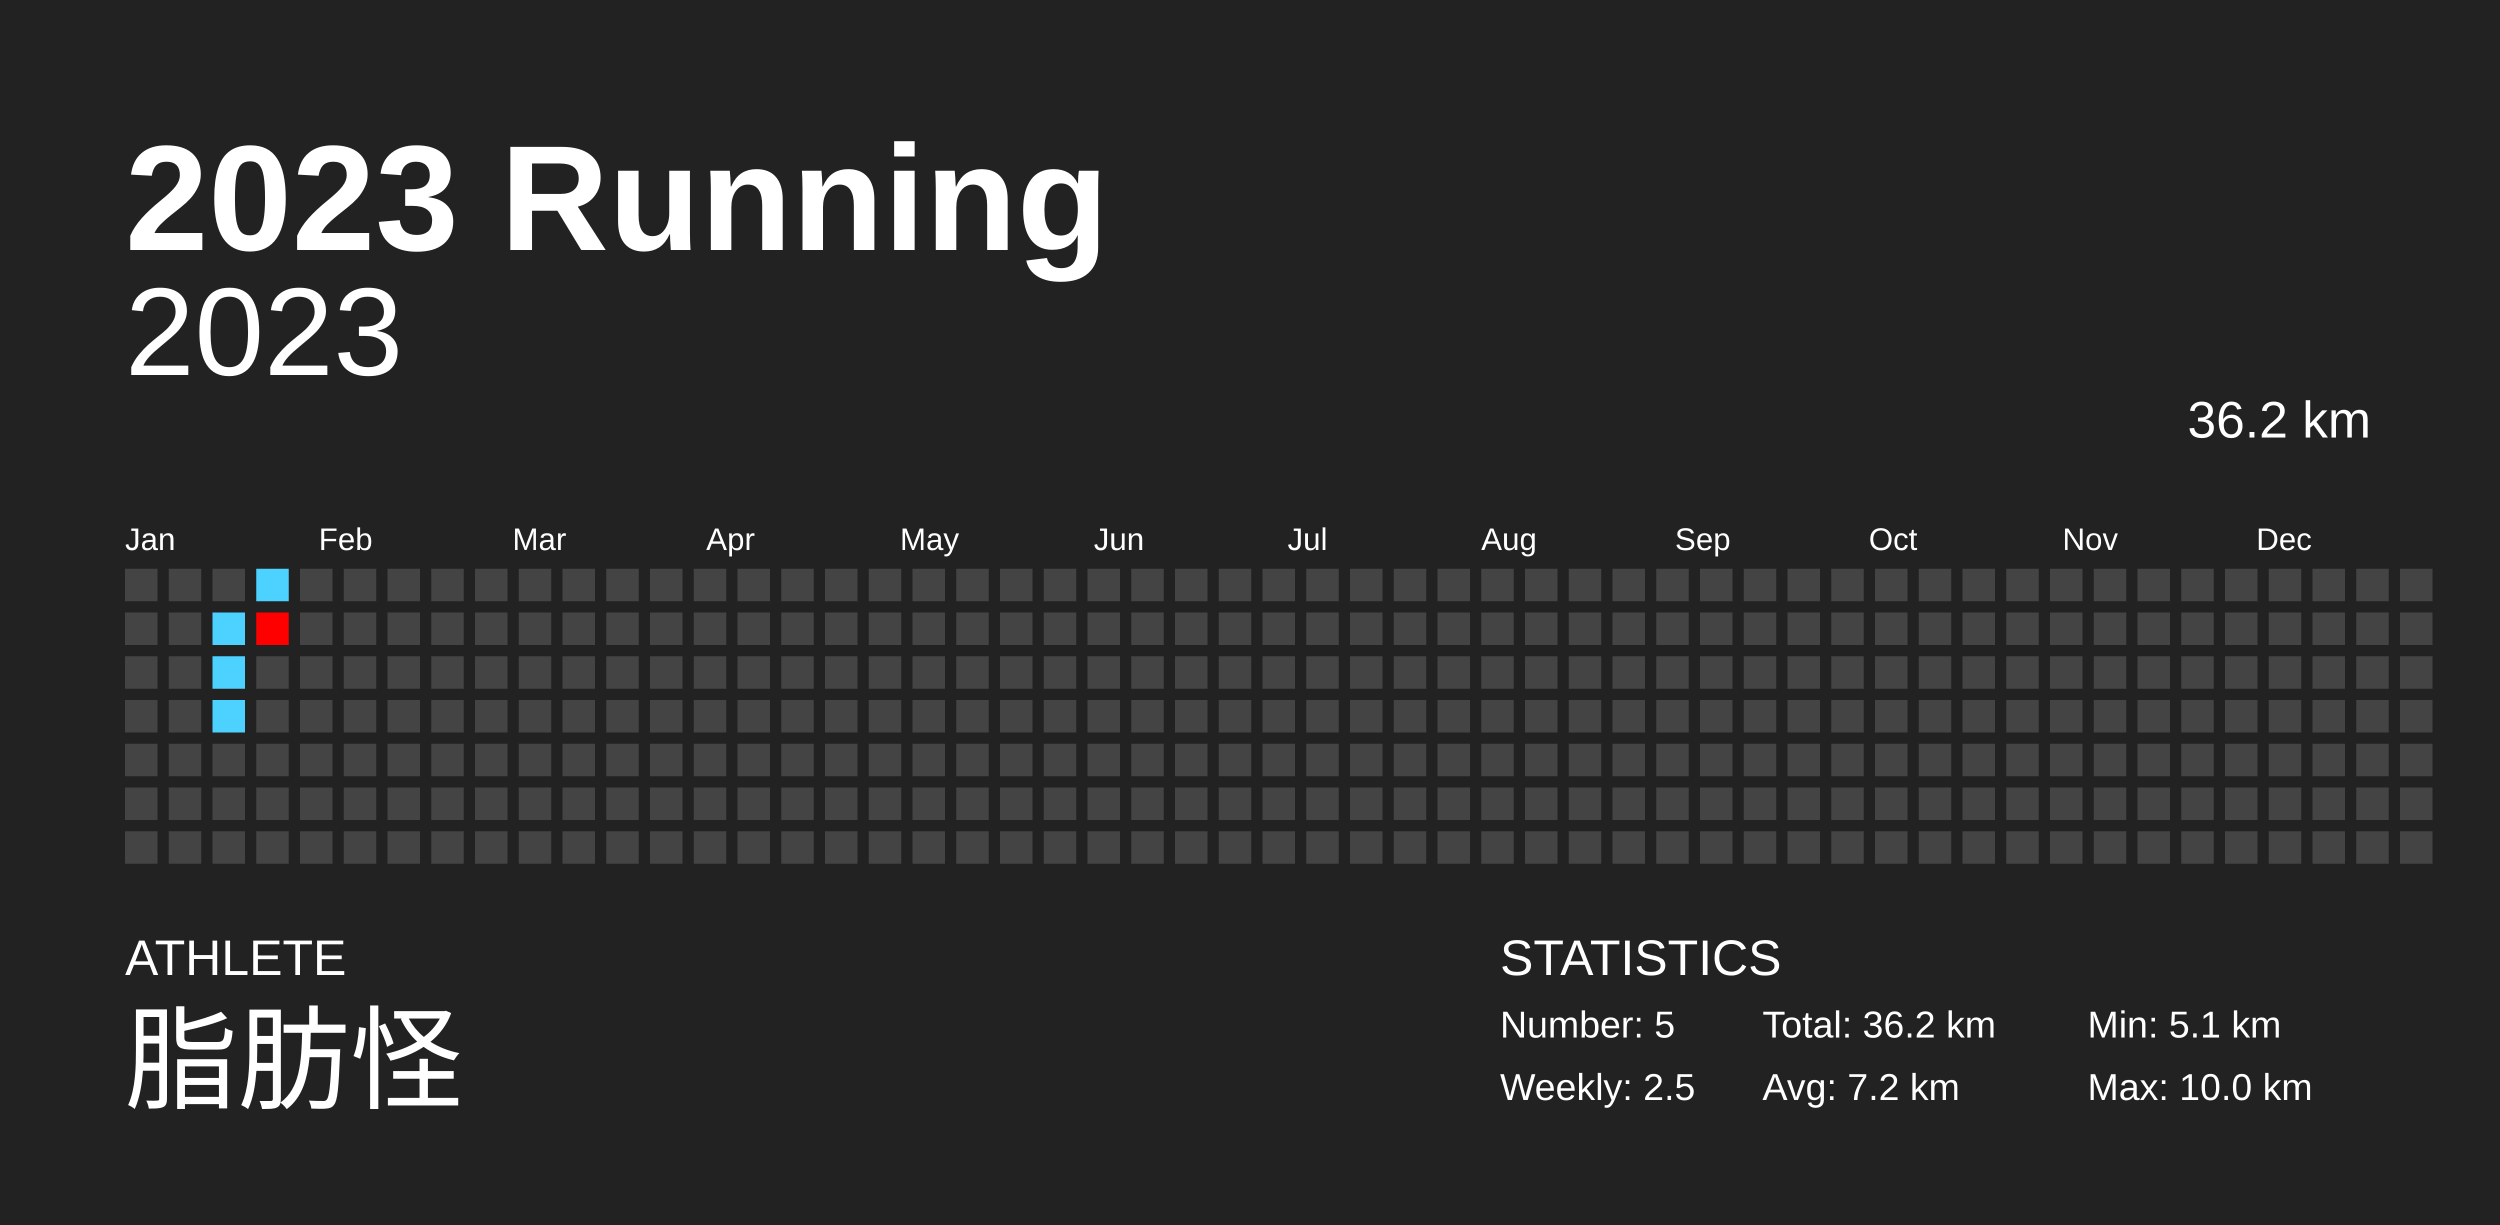
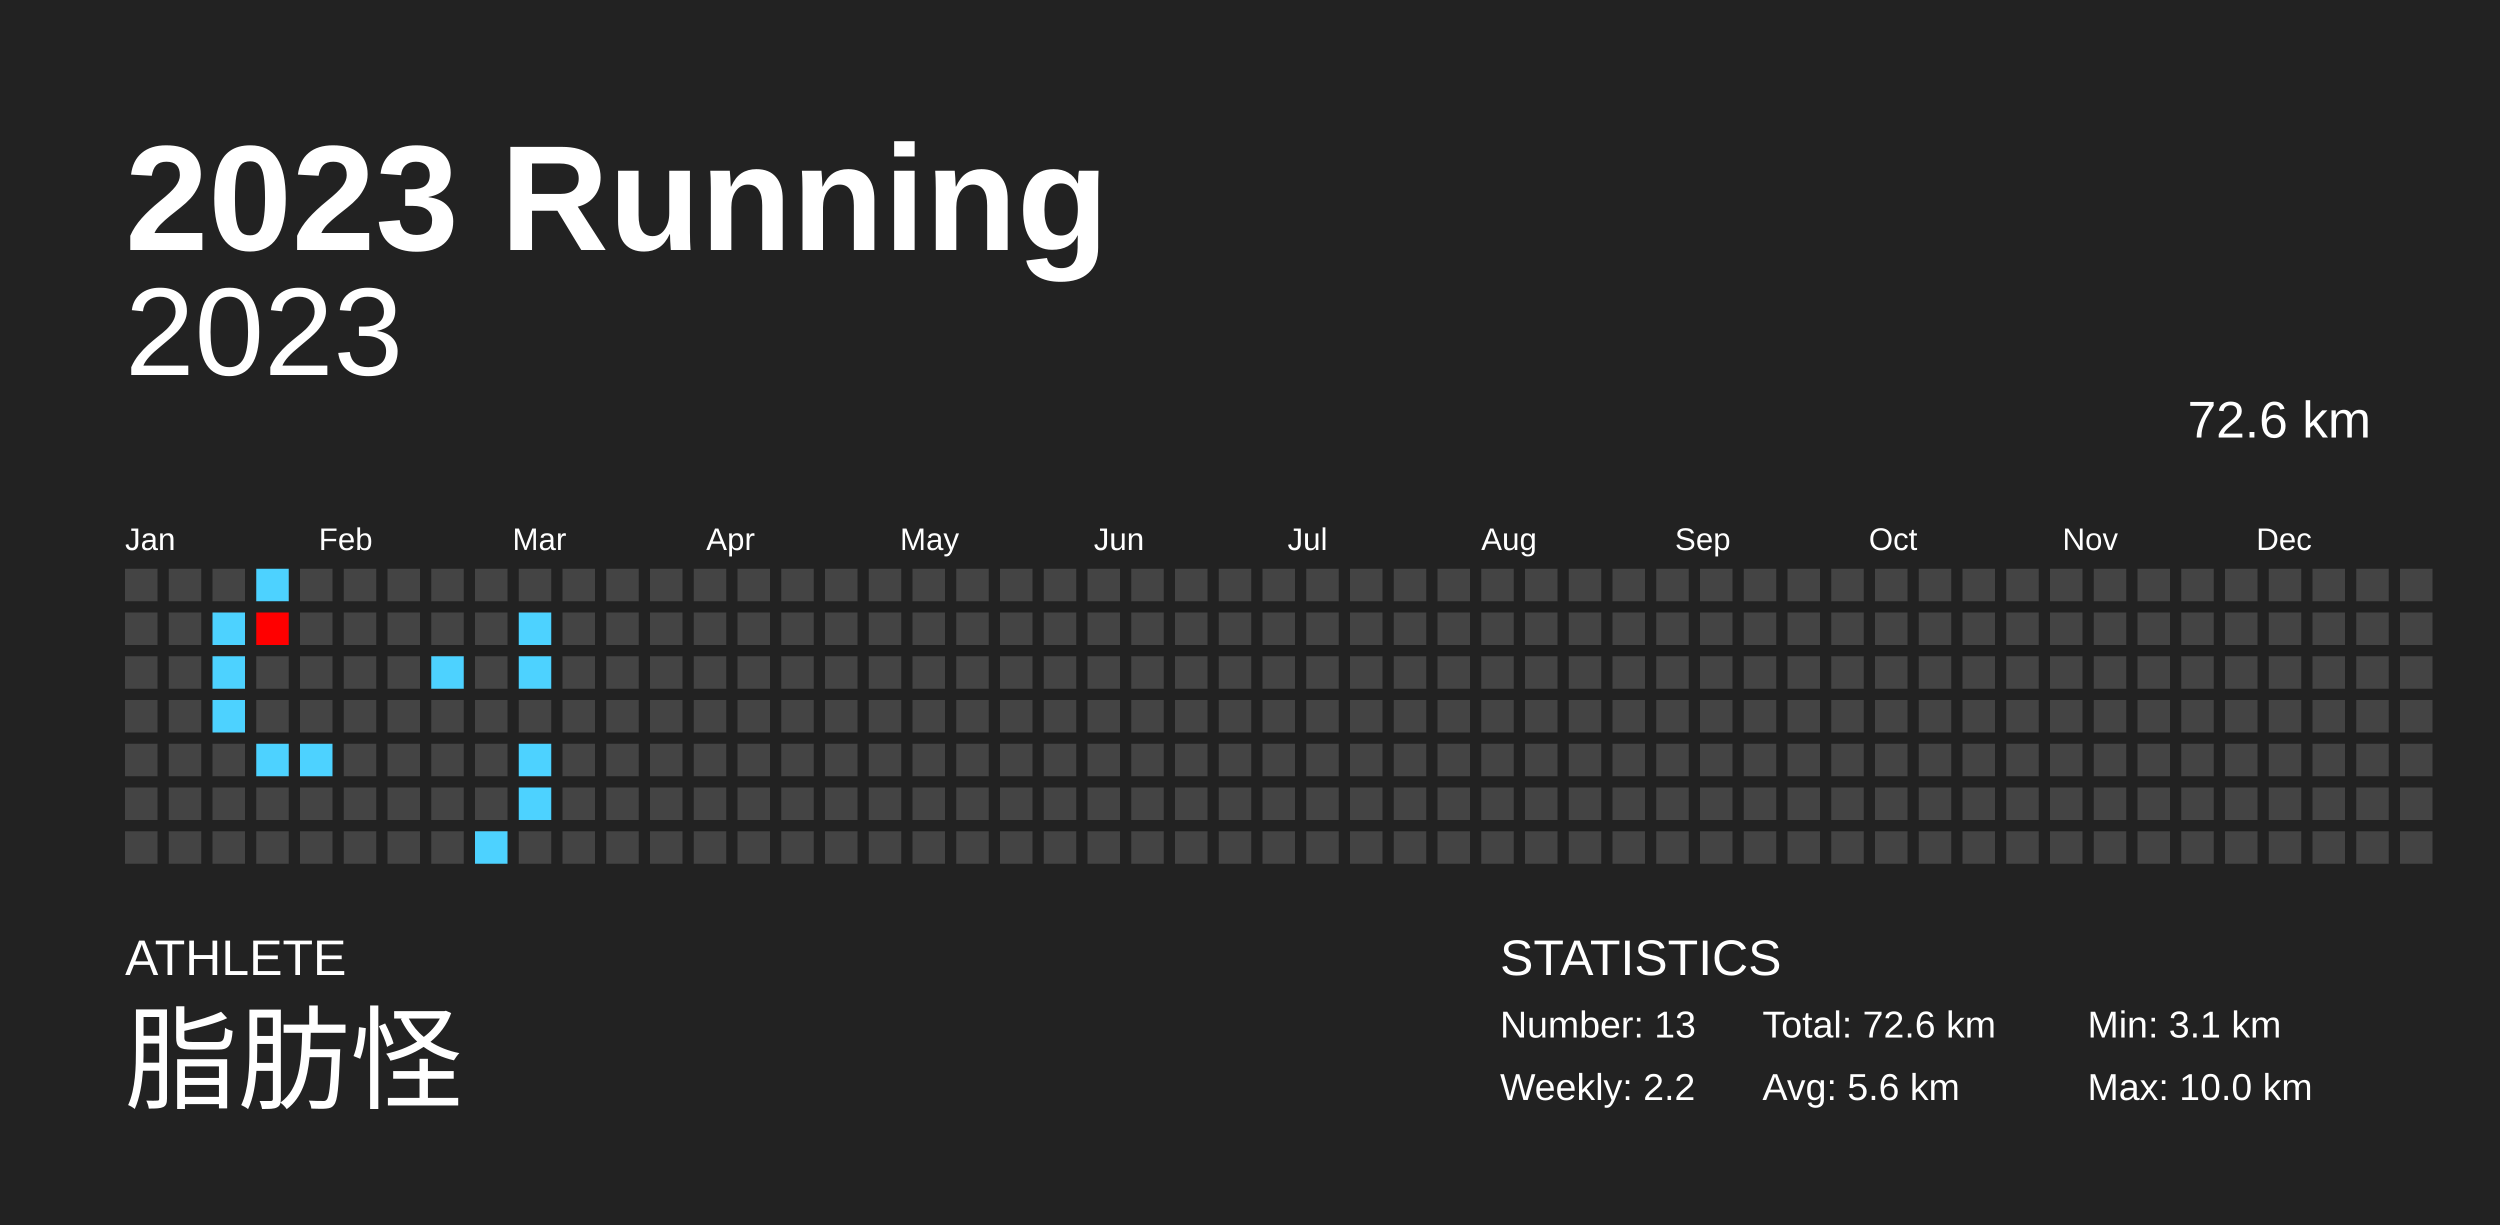
<svg xmlns="http://www.w3.org/2000/svg" baseProfile="full" height="98mm" version="1.1" viewBox="0,0,200,98" width="200mm">
  <defs />
  <rect fill="#222222" height="98" width="200" x="0" y="0" />
  <text fill="#FFFFFF" style="font-size:12px; font-family:Arial; font-weight:bold;" x="10" y="20">2023 Running</text>
  <text fill="#FFFFFF" style="font-size:4px; font-family:Arial" x="10" y="78">ATHLETE</text>
  <text fill="#FFFFFF" style="font-size:9px; font-family:Arial" x="10" y="88">脂肪怪</text>
  <text fill="#FFFFFF" style="font-size:4px; font-family:Arial" x="120" y="78">STATISTICS</text>
-   <text fill="#FFFFFF" style="font-size:3px; font-family:Arial" x="120" y="83">Number: 5</text>
-   <text fill="#FFFFFF" style="font-size:3px; font-family:Arial" x="120" y="88">Weekly: 2.5</text>
-   <text fill="#FFFFFF" style="font-size:3px; font-family:Arial" x="141" y="83">Total: 36.2 km</text>
-   <text fill="#FFFFFF" style="font-size:3px; font-family:Arial" x="141" y="88">Avg: 7.2 km</text>
-   <text fill="#FFFFFF" style="font-size:3px; font-family:Arial" x="167" y="83">Min: 5.1 km</text>
+   <text fill="#FFFFFF" style="font-size:3px; font-family:Arial" x="120" y="83">Number: 13</text>
+   <text fill="#FFFFFF" style="font-size:3px; font-family:Arial" x="120" y="88">Weekly: 2.2</text>
+   <text fill="#FFFFFF" style="font-size:3px; font-family:Arial" x="141" y="83">Total: 72.6 km</text>
+   <text fill="#FFFFFF" style="font-size:3px; font-family:Arial" x="141" y="88">Avg: 5.6 km</text>
+   <text fill="#FFFFFF" style="font-size:3px; font-family:Arial" x="167" y="83">Min: 3.1 km</text>
  <text fill="#FFFFFF" style="font-size:3px; font-family:Arial" x="167" y="88">Max: 10.0 km</text>
  <text alignment-baseline="hanging" fill="#FFFFFF" style="font-size:10.0px; font-family:Arial;" x="10" y="30">2023</text>
-   <text alignment-baseline="hanging" fill="#FFFFFF" style="font-size:4.125px; font-family:Arial;" x="175" y="35">36.2 km</text>
+   <text alignment-baseline="hanging" fill="#FFFFFF" style="font-size:4.125px; font-family:Arial;" x="175" y="35">72.6 km</text>
  <text fill="#FFFFFF" style="font-size:2.5px; font-family:Arial" x="10.0" y="44">Jan</text>
  <text fill="#FFFFFF" style="font-size:2.5px; font-family:Arial" x="25.5" y="44">Feb</text>
  <text fill="#FFFFFF" style="font-size:2.5px; font-family:Arial" x="41.0" y="44">Mar</text>
  <text fill="#FFFFFF" style="font-size:2.5px; font-family:Arial" x="56.5" y="44">Apr</text>
  <text fill="#FFFFFF" style="font-size:2.5px; font-family:Arial" x="72.0" y="44">May</text>
  <text fill="#FFFFFF" style="font-size:2.5px; font-family:Arial" x="87.5" y="44">Jun</text>
  <text fill="#FFFFFF" style="font-size:2.5px; font-family:Arial" x="103.0" y="44">Jul</text>
  <text fill="#FFFFFF" style="font-size:2.5px; font-family:Arial" x="118.5" y="44">Aug</text>
  <text fill="#FFFFFF" style="font-size:2.5px; font-family:Arial" x="134.0" y="44">Sep</text>
  <text fill="#FFFFFF" style="font-size:2.5px; font-family:Arial" x="149.5" y="44">Oct</text>
  <text fill="#FFFFFF" style="font-size:2.5px; font-family:Arial" x="165.0" y="44">Nov</text>
  <text fill="#FFFFFF" style="font-size:2.5px; font-family:Arial" x="180.5" y="44">Dec</text>
  <rect fill="#444444" height="2.6" width="2.6" x="10.0" y="45.5" />
  <rect fill="#444444" height="2.6" width="2.6" x="10.0" y="49.0" />
  <rect fill="#444444" height="2.6" width="2.6" x="10.0" y="52.5" />
  <rect fill="#444444" height="2.6" width="2.6" x="10.0" y="56.0" />
  <rect fill="#444444" height="2.6" width="2.6" x="10.0" y="59.5" />
  <rect fill="#444444" height="2.6" width="2.6" x="10.0" y="63.0" />
  <rect fill="#444444" height="2.6" width="2.6" x="10.0" y="66.5" />
  <rect fill="#444444" height="2.6" width="2.6" x="13.5" y="45.5" />
  <rect fill="#444444" height="2.6" width="2.6" x="13.5" y="49.0" />
  <rect fill="#444444" height="2.6" width="2.6" x="13.5" y="52.5" />
  <rect fill="#444444" height="2.6" width="2.6" x="13.5" y="56.0" />
  <rect fill="#444444" height="2.6" width="2.6" x="13.5" y="59.5" />
  <rect fill="#444444" height="2.6" width="2.6" x="13.5" y="63.0" />
  <rect fill="#444444" height="2.6" width="2.6" x="13.5" y="66.5" />
  <rect fill="#444444" height="2.6" width="2.6" x="17.0" y="45.5" />
  <rect fill="#4dd2ff" height="2.6" width="2.6" x="17.0" y="49.0" />
  <rect fill="#4dd2ff" height="2.6" width="2.6" x="17.0" y="52.5" />
  <rect fill="#4dd2ff" height="2.6" width="2.6" x="17.0" y="56.0" />
  <rect fill="#444444" height="2.6" width="2.6" x="17.0" y="59.5" />
  <rect fill="#444444" height="2.6" width="2.6" x="17.0" y="63.0" />
  <rect fill="#444444" height="2.6" width="2.6" x="17.0" y="66.5" />
  <rect fill="#4dd2ff" height="2.6" width="2.6" x="20.5" y="45.5" />
  <rect fill="#ff0000" height="2.6" width="2.6" x="20.5" y="49.0" />
  <rect fill="#444444" height="2.6" width="2.6" x="20.5" y="52.5" />
  <rect fill="#444444" height="2.6" width="2.6" x="20.5" y="56.0" />
-   <rect fill="#444444" height="2.6" width="2.6" x="20.5" y="59.5" />
+   <rect fill="#4dd2ff" height="2.6" width="2.6" x="20.5" y="59.5" />
  <rect fill="#444444" height="2.6" width="2.6" x="20.5" y="63.0" />
  <rect fill="#444444" height="2.6" width="2.6" x="20.5" y="66.5" />
  <rect fill="#444444" height="2.6" width="2.6" x="24.0" y="45.5" />
  <rect fill="#444444" height="2.6" width="2.6" x="24.0" y="49.0" />
  <rect fill="#444444" height="2.6" width="2.6" x="24.0" y="52.5" />
  <rect fill="#444444" height="2.6" width="2.6" x="24.0" y="56.0" />
-   <rect fill="#444444" height="2.6" width="2.6" x="24.0" y="59.5" />
+   <rect fill="#4dd2ff" height="2.6" width="2.6" x="24.0" y="59.5" />
  <rect fill="#444444" height="2.6" width="2.6" x="24.0" y="63.0" />
  <rect fill="#444444" height="2.6" width="2.6" x="24.0" y="66.5" />
  <rect fill="#444444" height="2.6" width="2.6" x="27.5" y="45.5" />
  <rect fill="#444444" height="2.6" width="2.6" x="27.5" y="49.0" />
  <rect fill="#444444" height="2.6" width="2.6" x="27.5" y="52.5" />
  <rect fill="#444444" height="2.6" width="2.6" x="27.5" y="56.0" />
  <rect fill="#444444" height="2.6" width="2.6" x="27.5" y="59.5" />
  <rect fill="#444444" height="2.6" width="2.6" x="27.5" y="63.0" />
  <rect fill="#444444" height="2.6" width="2.6" x="27.5" y="66.5" />
  <rect fill="#444444" height="2.6" width="2.6" x="31.0" y="45.5" />
  <rect fill="#444444" height="2.6" width="2.6" x="31.0" y="49.0" />
  <rect fill="#444444" height="2.6" width="2.6" x="31.0" y="52.5" />
  <rect fill="#444444" height="2.6" width="2.6" x="31.0" y="56.0" />
  <rect fill="#444444" height="2.6" width="2.6" x="31.0" y="59.5" />
  <rect fill="#444444" height="2.6" width="2.6" x="31.0" y="63.0" />
  <rect fill="#444444" height="2.6" width="2.6" x="31.0" y="66.5" />
  <rect fill="#444444" height="2.6" width="2.6" x="34.5" y="45.5" />
  <rect fill="#444444" height="2.6" width="2.6" x="34.5" y="49.0" />
-   <rect fill="#444444" height="2.6" width="2.6" x="34.5" y="52.5" />
+   <rect fill="#4dd2ff" height="2.6" width="2.6" x="34.5" y="52.5" />
  <rect fill="#444444" height="2.6" width="2.6" x="34.5" y="56.0" />
  <rect fill="#444444" height="2.6" width="2.6" x="34.5" y="59.5" />
  <rect fill="#444444" height="2.6" width="2.6" x="34.5" y="63.0" />
  <rect fill="#444444" height="2.6" width="2.6" x="34.5" y="66.5" />
  <rect fill="#444444" height="2.6" width="2.6" x="38.0" y="45.5" />
  <rect fill="#444444" height="2.6" width="2.6" x="38.0" y="49.0" />
  <rect fill="#444444" height="2.6" width="2.6" x="38.0" y="52.5" />
  <rect fill="#444444" height="2.6" width="2.6" x="38.0" y="56.0" />
  <rect fill="#444444" height="2.6" width="2.6" x="38.0" y="59.5" />
  <rect fill="#444444" height="2.6" width="2.6" x="38.0" y="63.0" />
-   <rect fill="#444444" height="2.6" width="2.6" x="38.0" y="66.5" />
+   <rect fill="#4dd2ff" height="2.6" width="2.6" x="38.0" y="66.5" />
  <rect fill="#444444" height="2.6" width="2.6" x="41.5" y="45.5" />
-   <rect fill="#444444" height="2.6" width="2.6" x="41.5" y="49.0" />
-   <rect fill="#444444" height="2.6" width="2.6" x="41.5" y="52.5" />
+   <rect fill="#4dd2ff" height="2.6" width="2.6" x="41.5" y="49.0" />
+   <rect fill="#4dd2ff" height="2.6" width="2.6" x="41.5" y="52.5" />
  <rect fill="#444444" height="2.6" width="2.6" x="41.5" y="56.0" />
-   <rect fill="#444444" height="2.6" width="2.6" x="41.5" y="59.5" />
-   <rect fill="#444444" height="2.6" width="2.6" x="41.5" y="63.0" />
+   <rect fill="#4dd2ff" height="2.6" width="2.6" x="41.5" y="59.5" />
+   <rect fill="#4dd2ff" height="2.6" width="2.6" x="41.5" y="63.0" />
  <rect fill="#444444" height="2.6" width="2.6" x="41.5" y="66.5" />
  <rect fill="#444444" height="2.6" width="2.6" x="45.0" y="45.5" />
  <rect fill="#444444" height="2.6" width="2.6" x="45.0" y="49.0" />
  <rect fill="#444444" height="2.6" width="2.6" x="45.0" y="52.5" />
  <rect fill="#444444" height="2.6" width="2.6" x="45.0" y="56.0" />
  <rect fill="#444444" height="2.6" width="2.6" x="45.0" y="59.5" />
  <rect fill="#444444" height="2.6" width="2.6" x="45.0" y="63.0" />
  <rect fill="#444444" height="2.6" width="2.6" x="45.0" y="66.5" />
  <rect fill="#444444" height="2.6" width="2.6" x="48.5" y="45.5" />
  <rect fill="#444444" height="2.6" width="2.6" x="48.5" y="49.0" />
  <rect fill="#444444" height="2.6" width="2.6" x="48.5" y="52.5" />
  <rect fill="#444444" height="2.6" width="2.6" x="48.5" y="56.0" />
  <rect fill="#444444" height="2.6" width="2.6" x="48.5" y="59.5" />
  <rect fill="#444444" height="2.6" width="2.6" x="48.5" y="63.0" />
  <rect fill="#444444" height="2.6" width="2.6" x="48.5" y="66.5" />
  <rect fill="#444444" height="2.6" width="2.6" x="52.0" y="45.5" />
  <rect fill="#444444" height="2.6" width="2.6" x="52.0" y="49.0" />
  <rect fill="#444444" height="2.6" width="2.6" x="52.0" y="52.5" />
  <rect fill="#444444" height="2.6" width="2.6" x="52.0" y="56.0" />
  <rect fill="#444444" height="2.6" width="2.6" x="52.0" y="59.5" />
  <rect fill="#444444" height="2.6" width="2.6" x="52.0" y="63.0" />
  <rect fill="#444444" height="2.6" width="2.6" x="52.0" y="66.5" />
  <rect fill="#444444" height="2.6" width="2.6" x="55.5" y="45.5" />
  <rect fill="#444444" height="2.6" width="2.6" x="55.5" y="49.0" />
  <rect fill="#444444" height="2.6" width="2.6" x="55.5" y="52.5" />
  <rect fill="#444444" height="2.6" width="2.6" x="55.5" y="56.0" />
  <rect fill="#444444" height="2.6" width="2.6" x="55.5" y="59.5" />
  <rect fill="#444444" height="2.6" width="2.6" x="55.5" y="63.0" />
  <rect fill="#444444" height="2.6" width="2.6" x="55.5" y="66.5" />
  <rect fill="#444444" height="2.6" width="2.6" x="59.0" y="45.5" />
  <rect fill="#444444" height="2.6" width="2.6" x="59.0" y="49.0" />
  <rect fill="#444444" height="2.6" width="2.6" x="59.0" y="52.5" />
  <rect fill="#444444" height="2.6" width="2.6" x="59.0" y="56.0" />
  <rect fill="#444444" height="2.6" width="2.6" x="59.0" y="59.5" />
  <rect fill="#444444" height="2.6" width="2.6" x="59.0" y="63.0" />
  <rect fill="#444444" height="2.6" width="2.6" x="59.0" y="66.5" />
  <rect fill="#444444" height="2.6" width="2.6" x="62.5" y="45.5" />
  <rect fill="#444444" height="2.6" width="2.6" x="62.5" y="49.0" />
  <rect fill="#444444" height="2.6" width="2.6" x="62.5" y="52.5" />
  <rect fill="#444444" height="2.6" width="2.6" x="62.5" y="56.0" />
  <rect fill="#444444" height="2.6" width="2.6" x="62.5" y="59.5" />
  <rect fill="#444444" height="2.6" width="2.6" x="62.5" y="63.0" />
  <rect fill="#444444" height="2.6" width="2.6" x="62.5" y="66.5" />
  <rect fill="#444444" height="2.6" width="2.6" x="66.0" y="45.5" />
  <rect fill="#444444" height="2.6" width="2.6" x="66.0" y="49.0" />
  <rect fill="#444444" height="2.6" width="2.6" x="66.0" y="52.5" />
  <rect fill="#444444" height="2.6" width="2.6" x="66.0" y="56.0" />
  <rect fill="#444444" height="2.6" width="2.6" x="66.0" y="59.5" />
  <rect fill="#444444" height="2.6" width="2.6" x="66.0" y="63.0" />
  <rect fill="#444444" height="2.6" width="2.6" x="66.0" y="66.5" />
  <rect fill="#444444" height="2.6" width="2.6" x="69.5" y="45.5" />
  <rect fill="#444444" height="2.6" width="2.6" x="69.5" y="49.0" />
  <rect fill="#444444" height="2.6" width="2.6" x="69.5" y="52.5" />
  <rect fill="#444444" height="2.6" width="2.6" x="69.5" y="56.0" />
  <rect fill="#444444" height="2.6" width="2.6" x="69.5" y="59.5" />
  <rect fill="#444444" height="2.6" width="2.6" x="69.5" y="63.0" />
  <rect fill="#444444" height="2.6" width="2.6" x="69.5" y="66.5" />
  <rect fill="#444444" height="2.6" width="2.6" x="73.0" y="45.5" />
  <rect fill="#444444" height="2.6" width="2.6" x="73.0" y="49.0" />
  <rect fill="#444444" height="2.6" width="2.6" x="73.0" y="52.5" />
  <rect fill="#444444" height="2.6" width="2.6" x="73.0" y="56.0" />
  <rect fill="#444444" height="2.6" width="2.6" x="73.0" y="59.5" />
  <rect fill="#444444" height="2.6" width="2.6" x="73.0" y="63.0" />
  <rect fill="#444444" height="2.6" width="2.6" x="73.0" y="66.5" />
  <rect fill="#444444" height="2.6" width="2.6" x="76.5" y="45.5" />
  <rect fill="#444444" height="2.6" width="2.6" x="76.5" y="49.0" />
  <rect fill="#444444" height="2.6" width="2.6" x="76.5" y="52.5" />
  <rect fill="#444444" height="2.6" width="2.6" x="76.5" y="56.0" />
  <rect fill="#444444" height="2.6" width="2.6" x="76.5" y="59.5" />
  <rect fill="#444444" height="2.6" width="2.6" x="76.5" y="63.0" />
  <rect fill="#444444" height="2.6" width="2.6" x="76.5" y="66.5" />
  <rect fill="#444444" height="2.6" width="2.6" x="80.0" y="45.5" />
  <rect fill="#444444" height="2.6" width="2.6" x="80.0" y="49.0" />
  <rect fill="#444444" height="2.6" width="2.6" x="80.0" y="52.5" />
  <rect fill="#444444" height="2.6" width="2.6" x="80.0" y="56.0" />
  <rect fill="#444444" height="2.6" width="2.6" x="80.0" y="59.5" />
  <rect fill="#444444" height="2.6" width="2.6" x="80.0" y="63.0" />
  <rect fill="#444444" height="2.6" width="2.6" x="80.0" y="66.5" />
  <rect fill="#444444" height="2.6" width="2.6" x="83.5" y="45.5" />
  <rect fill="#444444" height="2.6" width="2.6" x="83.5" y="49.0" />
  <rect fill="#444444" height="2.6" width="2.6" x="83.5" y="52.5" />
  <rect fill="#444444" height="2.6" width="2.6" x="83.5" y="56.0" />
  <rect fill="#444444" height="2.6" width="2.6" x="83.5" y="59.5" />
  <rect fill="#444444" height="2.6" width="2.6" x="83.5" y="63.0" />
  <rect fill="#444444" height="2.6" width="2.6" x="83.5" y="66.5" />
  <rect fill="#444444" height="2.6" width="2.6" x="87.0" y="45.5" />
  <rect fill="#444444" height="2.6" width="2.6" x="87.0" y="49.0" />
  <rect fill="#444444" height="2.6" width="2.6" x="87.0" y="52.5" />
  <rect fill="#444444" height="2.6" width="2.6" x="87.0" y="56.0" />
  <rect fill="#444444" height="2.6" width="2.6" x="87.0" y="59.5" />
  <rect fill="#444444" height="2.6" width="2.6" x="87.0" y="63.0" />
  <rect fill="#444444" height="2.6" width="2.6" x="87.0" y="66.5" />
  <rect fill="#444444" height="2.6" width="2.6" x="90.5" y="45.5" />
  <rect fill="#444444" height="2.6" width="2.6" x="90.5" y="49.0" />
  <rect fill="#444444" height="2.6" width="2.6" x="90.5" y="52.5" />
  <rect fill="#444444" height="2.6" width="2.6" x="90.5" y="56.0" />
  <rect fill="#444444" height="2.6" width="2.6" x="90.5" y="59.5" />
  <rect fill="#444444" height="2.6" width="2.6" x="90.5" y="63.0" />
  <rect fill="#444444" height="2.6" width="2.6" x="90.5" y="66.5" />
  <rect fill="#444444" height="2.6" width="2.6" x="94.0" y="45.5" />
  <rect fill="#444444" height="2.6" width="2.6" x="94.0" y="49.0" />
  <rect fill="#444444" height="2.6" width="2.6" x="94.0" y="52.5" />
  <rect fill="#444444" height="2.6" width="2.6" x="94.0" y="56.0" />
  <rect fill="#444444" height="2.6" width="2.6" x="94.0" y="59.5" />
  <rect fill="#444444" height="2.6" width="2.6" x="94.0" y="63.0" />
  <rect fill="#444444" height="2.6" width="2.6" x="94.0" y="66.5" />
  <rect fill="#444444" height="2.6" width="2.6" x="97.5" y="45.5" />
  <rect fill="#444444" height="2.6" width="2.6" x="97.5" y="49.0" />
  <rect fill="#444444" height="2.6" width="2.6" x="97.5" y="52.5" />
  <rect fill="#444444" height="2.6" width="2.6" x="97.5" y="56.0" />
  <rect fill="#444444" height="2.6" width="2.6" x="97.5" y="59.5" />
  <rect fill="#444444" height="2.6" width="2.6" x="97.5" y="63.0" />
  <rect fill="#444444" height="2.6" width="2.6" x="97.5" y="66.5" />
  <rect fill="#444444" height="2.6" width="2.6" x="101.0" y="45.5" />
  <rect fill="#444444" height="2.6" width="2.6" x="101.0" y="49.0" />
  <rect fill="#444444" height="2.6" width="2.6" x="101.0" y="52.5" />
  <rect fill="#444444" height="2.6" width="2.6" x="101.0" y="56.0" />
  <rect fill="#444444" height="2.6" width="2.6" x="101.0" y="59.5" />
  <rect fill="#444444" height="2.6" width="2.6" x="101.0" y="63.0" />
  <rect fill="#444444" height="2.6" width="2.6" x="101.0" y="66.5" />
  <rect fill="#444444" height="2.6" width="2.6" x="104.5" y="45.5" />
  <rect fill="#444444" height="2.6" width="2.6" x="104.5" y="49.0" />
  <rect fill="#444444" height="2.6" width="2.6" x="104.5" y="52.5" />
  <rect fill="#444444" height="2.6" width="2.6" x="104.5" y="56.0" />
  <rect fill="#444444" height="2.6" width="2.6" x="104.5" y="59.5" />
  <rect fill="#444444" height="2.6" width="2.6" x="104.5" y="63.0" />
  <rect fill="#444444" height="2.6" width="2.6" x="104.5" y="66.5" />
  <rect fill="#444444" height="2.6" width="2.6" x="108.0" y="45.5" />
  <rect fill="#444444" height="2.6" width="2.6" x="108.0" y="49.0" />
  <rect fill="#444444" height="2.6" width="2.6" x="108.0" y="52.5" />
  <rect fill="#444444" height="2.6" width="2.6" x="108.0" y="56.0" />
  <rect fill="#444444" height="2.6" width="2.6" x="108.0" y="59.5" />
  <rect fill="#444444" height="2.6" width="2.6" x="108.0" y="63.0" />
  <rect fill="#444444" height="2.6" width="2.6" x="108.0" y="66.5" />
  <rect fill="#444444" height="2.6" width="2.6" x="111.5" y="45.5" />
  <rect fill="#444444" height="2.6" width="2.6" x="111.5" y="49.0" />
  <rect fill="#444444" height="2.6" width="2.6" x="111.5" y="52.5" />
  <rect fill="#444444" height="2.6" width="2.6" x="111.5" y="56.0" />
  <rect fill="#444444" height="2.6" width="2.6" x="111.5" y="59.5" />
  <rect fill="#444444" height="2.6" width="2.6" x="111.5" y="63.0" />
  <rect fill="#444444" height="2.6" width="2.6" x="111.5" y="66.5" />
  <rect fill="#444444" height="2.6" width="2.6" x="115.0" y="45.5" />
  <rect fill="#444444" height="2.6" width="2.6" x="115.0" y="49.0" />
  <rect fill="#444444" height="2.6" width="2.6" x="115.0" y="52.5" />
  <rect fill="#444444" height="2.6" width="2.6" x="115.0" y="56.0" />
  <rect fill="#444444" height="2.6" width="2.6" x="115.0" y="59.5" />
  <rect fill="#444444" height="2.6" width="2.6" x="115.0" y="63.0" />
  <rect fill="#444444" height="2.6" width="2.6" x="115.0" y="66.5" />
  <rect fill="#444444" height="2.6" width="2.6" x="118.5" y="45.5" />
  <rect fill="#444444" height="2.6" width="2.6" x="118.5" y="49.0" />
  <rect fill="#444444" height="2.6" width="2.6" x="118.5" y="52.5" />
  <rect fill="#444444" height="2.6" width="2.6" x="118.5" y="56.0" />
  <rect fill="#444444" height="2.6" width="2.6" x="118.5" y="59.5" />
  <rect fill="#444444" height="2.6" width="2.6" x="118.5" y="63.0" />
  <rect fill="#444444" height="2.6" width="2.6" x="118.5" y="66.5" />
  <rect fill="#444444" height="2.6" width="2.6" x="122.0" y="45.5" />
  <rect fill="#444444" height="2.6" width="2.6" x="122.0" y="49.0" />
  <rect fill="#444444" height="2.6" width="2.6" x="122.0" y="52.5" />
  <rect fill="#444444" height="2.6" width="2.6" x="122.0" y="56.0" />
  <rect fill="#444444" height="2.6" width="2.6" x="122.0" y="59.5" />
  <rect fill="#444444" height="2.6" width="2.6" x="122.0" y="63.0" />
  <rect fill="#444444" height="2.6" width="2.6" x="122.0" y="66.5" />
  <rect fill="#444444" height="2.6" width="2.6" x="125.5" y="45.5" />
  <rect fill="#444444" height="2.6" width="2.6" x="125.5" y="49.0" />
  <rect fill="#444444" height="2.6" width="2.6" x="125.5" y="52.5" />
  <rect fill="#444444" height="2.6" width="2.6" x="125.5" y="56.0" />
  <rect fill="#444444" height="2.6" width="2.6" x="125.5" y="59.5" />
  <rect fill="#444444" height="2.6" width="2.6" x="125.5" y="63.0" />
  <rect fill="#444444" height="2.6" width="2.6" x="125.5" y="66.5" />
  <rect fill="#444444" height="2.6" width="2.6" x="129.0" y="45.5" />
  <rect fill="#444444" height="2.6" width="2.6" x="129.0" y="49.0" />
  <rect fill="#444444" height="2.6" width="2.6" x="129.0" y="52.5" />
  <rect fill="#444444" height="2.6" width="2.6" x="129.0" y="56.0" />
  <rect fill="#444444" height="2.6" width="2.6" x="129.0" y="59.5" />
  <rect fill="#444444" height="2.6" width="2.6" x="129.0" y="63.0" />
  <rect fill="#444444" height="2.6" width="2.6" x="129.0" y="66.5" />
  <rect fill="#444444" height="2.6" width="2.6" x="132.5" y="45.5" />
  <rect fill="#444444" height="2.6" width="2.6" x="132.5" y="49.0" />
  <rect fill="#444444" height="2.6" width="2.6" x="132.5" y="52.5" />
  <rect fill="#444444" height="2.6" width="2.6" x="132.5" y="56.0" />
  <rect fill="#444444" height="2.6" width="2.6" x="132.5" y="59.5" />
  <rect fill="#444444" height="2.6" width="2.6" x="132.5" y="63.0" />
  <rect fill="#444444" height="2.6" width="2.6" x="132.5" y="66.5" />
  <rect fill="#444444" height="2.6" width="2.6" x="136.0" y="45.5" />
  <rect fill="#444444" height="2.6" width="2.6" x="136.0" y="49.0" />
  <rect fill="#444444" height="2.6" width="2.6" x="136.0" y="52.5" />
  <rect fill="#444444" height="2.6" width="2.6" x="136.0" y="56.0" />
  <rect fill="#444444" height="2.6" width="2.6" x="136.0" y="59.5" />
  <rect fill="#444444" height="2.6" width="2.6" x="136.0" y="63.0" />
  <rect fill="#444444" height="2.6" width="2.6" x="136.0" y="66.5" />
  <rect fill="#444444" height="2.6" width="2.6" x="139.5" y="45.5" />
  <rect fill="#444444" height="2.6" width="2.6" x="139.5" y="49.0" />
  <rect fill="#444444" height="2.6" width="2.6" x="139.5" y="52.5" />
  <rect fill="#444444" height="2.6" width="2.6" x="139.5" y="56.0" />
  <rect fill="#444444" height="2.6" width="2.6" x="139.5" y="59.5" />
  <rect fill="#444444" height="2.6" width="2.6" x="139.5" y="63.0" />
  <rect fill="#444444" height="2.6" width="2.6" x="139.5" y="66.5" />
  <rect fill="#444444" height="2.6" width="2.6" x="143.0" y="45.5" />
  <rect fill="#444444" height="2.6" width="2.6" x="143.0" y="49.0" />
  <rect fill="#444444" height="2.6" width="2.6" x="143.0" y="52.5" />
  <rect fill="#444444" height="2.6" width="2.6" x="143.0" y="56.0" />
  <rect fill="#444444" height="2.6" width="2.6" x="143.0" y="59.5" />
  <rect fill="#444444" height="2.6" width="2.6" x="143.0" y="63.0" />
  <rect fill="#444444" height="2.6" width="2.6" x="143.0" y="66.5" />
  <rect fill="#444444" height="2.6" width="2.6" x="146.5" y="45.5" />
  <rect fill="#444444" height="2.6" width="2.6" x="146.5" y="49.0" />
  <rect fill="#444444" height="2.6" width="2.6" x="146.5" y="52.5" />
  <rect fill="#444444" height="2.6" width="2.6" x="146.5" y="56.0" />
  <rect fill="#444444" height="2.6" width="2.6" x="146.5" y="59.5" />
  <rect fill="#444444" height="2.6" width="2.6" x="146.5" y="63.0" />
  <rect fill="#444444" height="2.6" width="2.6" x="146.5" y="66.5" />
  <rect fill="#444444" height="2.6" width="2.6" x="150.0" y="45.5" />
  <rect fill="#444444" height="2.6" width="2.6" x="150.0" y="49.0" />
  <rect fill="#444444" height="2.6" width="2.6" x="150.0" y="52.5" />
  <rect fill="#444444" height="2.6" width="2.6" x="150.0" y="56.0" />
  <rect fill="#444444" height="2.6" width="2.6" x="150.0" y="59.5" />
  <rect fill="#444444" height="2.6" width="2.6" x="150.0" y="63.0" />
  <rect fill="#444444" height="2.6" width="2.6" x="150.0" y="66.5" />
  <rect fill="#444444" height="2.6" width="2.6" x="153.5" y="45.5" />
  <rect fill="#444444" height="2.6" width="2.6" x="153.5" y="49.0" />
  <rect fill="#444444" height="2.6" width="2.6" x="153.5" y="52.5" />
  <rect fill="#444444" height="2.6" width="2.6" x="153.5" y="56.0" />
  <rect fill="#444444" height="2.6" width="2.6" x="153.5" y="59.5" />
  <rect fill="#444444" height="2.6" width="2.6" x="153.5" y="63.0" />
  <rect fill="#444444" height="2.6" width="2.6" x="153.5" y="66.5" />
  <rect fill="#444444" height="2.6" width="2.6" x="157.0" y="45.5" />
  <rect fill="#444444" height="2.6" width="2.6" x="157.0" y="49.0" />
  <rect fill="#444444" height="2.6" width="2.6" x="157.0" y="52.5" />
  <rect fill="#444444" height="2.6" width="2.6" x="157.0" y="56.0" />
  <rect fill="#444444" height="2.6" width="2.6" x="157.0" y="59.5" />
  <rect fill="#444444" height="2.6" width="2.6" x="157.0" y="63.0" />
  <rect fill="#444444" height="2.6" width="2.6" x="157.0" y="66.5" />
  <rect fill="#444444" height="2.6" width="2.6" x="160.5" y="45.5" />
  <rect fill="#444444" height="2.6" width="2.6" x="160.5" y="49.0" />
  <rect fill="#444444" height="2.6" width="2.6" x="160.5" y="52.5" />
  <rect fill="#444444" height="2.6" width="2.6" x="160.5" y="56.0" />
  <rect fill="#444444" height="2.6" width="2.6" x="160.5" y="59.5" />
  <rect fill="#444444" height="2.6" width="2.6" x="160.5" y="63.0" />
  <rect fill="#444444" height="2.6" width="2.6" x="160.5" y="66.5" />
  <rect fill="#444444" height="2.6" width="2.6" x="164.0" y="45.5" />
  <rect fill="#444444" height="2.6" width="2.6" x="164.0" y="49.0" />
  <rect fill="#444444" height="2.6" width="2.6" x="164.0" y="52.5" />
  <rect fill="#444444" height="2.6" width="2.6" x="164.0" y="56.0" />
  <rect fill="#444444" height="2.6" width="2.6" x="164.0" y="59.5" />
  <rect fill="#444444" height="2.6" width="2.6" x="164.0" y="63.0" />
  <rect fill="#444444" height="2.6" width="2.6" x="164.0" y="66.5" />
  <rect fill="#444444" height="2.6" width="2.6" x="167.5" y="45.5" />
  <rect fill="#444444" height="2.6" width="2.6" x="167.5" y="49.0" />
  <rect fill="#444444" height="2.6" width="2.6" x="167.5" y="52.5" />
  <rect fill="#444444" height="2.6" width="2.6" x="167.5" y="56.0" />
  <rect fill="#444444" height="2.6" width="2.6" x="167.5" y="59.5" />
  <rect fill="#444444" height="2.6" width="2.6" x="167.5" y="63.0" />
  <rect fill="#444444" height="2.6" width="2.6" x="167.5" y="66.5" />
  <rect fill="#444444" height="2.6" width="2.6" x="171.0" y="45.5" />
  <rect fill="#444444" height="2.6" width="2.6" x="171.0" y="49.0" />
  <rect fill="#444444" height="2.6" width="2.6" x="171.0" y="52.5" />
  <rect fill="#444444" height="2.6" width="2.6" x="171.0" y="56.0" />
  <rect fill="#444444" height="2.6" width="2.6" x="171.0" y="59.5" />
  <rect fill="#444444" height="2.6" width="2.6" x="171.0" y="63.0" />
  <rect fill="#444444" height="2.6" width="2.6" x="171.0" y="66.5" />
  <rect fill="#444444" height="2.6" width="2.6" x="174.5" y="45.5" />
  <rect fill="#444444" height="2.6" width="2.6" x="174.5" y="49.0" />
  <rect fill="#444444" height="2.6" width="2.6" x="174.5" y="52.5" />
  <rect fill="#444444" height="2.6" width="2.6" x="174.5" y="56.0" />
  <rect fill="#444444" height="2.6" width="2.6" x="174.5" y="59.5" />
  <rect fill="#444444" height="2.6" width="2.6" x="174.5" y="63.0" />
  <rect fill="#444444" height="2.6" width="2.6" x="174.5" y="66.5" />
  <rect fill="#444444" height="2.6" width="2.6" x="178.0" y="45.5" />
  <rect fill="#444444" height="2.6" width="2.6" x="178.0" y="49.0" />
  <rect fill="#444444" height="2.6" width="2.6" x="178.0" y="52.5" />
  <rect fill="#444444" height="2.6" width="2.6" x="178.0" y="56.0" />
  <rect fill="#444444" height="2.6" width="2.6" x="178.0" y="59.5" />
  <rect fill="#444444" height="2.6" width="2.6" x="178.0" y="63.0" />
  <rect fill="#444444" height="2.6" width="2.6" x="178.0" y="66.5" />
  <rect fill="#444444" height="2.6" width="2.6" x="181.5" y="45.5" />
  <rect fill="#444444" height="2.6" width="2.6" x="181.5" y="49.0" />
  <rect fill="#444444" height="2.6" width="2.6" x="181.5" y="52.5" />
  <rect fill="#444444" height="2.6" width="2.6" x="181.5" y="56.0" />
  <rect fill="#444444" height="2.6" width="2.6" x="181.5" y="59.5" />
  <rect fill="#444444" height="2.6" width="2.6" x="181.5" y="63.0" />
  <rect fill="#444444" height="2.6" width="2.6" x="181.5" y="66.5" />
  <rect fill="#444444" height="2.6" width="2.6" x="185.0" y="45.5" />
  <rect fill="#444444" height="2.6" width="2.6" x="185.0" y="49.0" />
  <rect fill="#444444" height="2.6" width="2.6" x="185.0" y="52.5" />
  <rect fill="#444444" height="2.6" width="2.6" x="185.0" y="56.0" />
  <rect fill="#444444" height="2.6" width="2.6" x="185.0" y="59.5" />
  <rect fill="#444444" height="2.6" width="2.6" x="185.0" y="63.0" />
  <rect fill="#444444" height="2.6" width="2.6" x="185.0" y="66.5" />
  <rect fill="#444444" height="2.6" width="2.6" x="188.5" y="45.5" />
  <rect fill="#444444" height="2.6" width="2.6" x="188.5" y="49.0" />
  <rect fill="#444444" height="2.6" width="2.6" x="188.5" y="52.5" />
  <rect fill="#444444" height="2.6" width="2.6" x="188.5" y="56.0" />
  <rect fill="#444444" height="2.6" width="2.6" x="188.5" y="59.5" />
  <rect fill="#444444" height="2.6" width="2.6" x="188.5" y="63.0" />
  <rect fill="#444444" height="2.6" width="2.6" x="188.5" y="66.5" />
  <rect fill="#444444" height="2.6" width="2.6" x="192.0" y="45.5" />
  <rect fill="#444444" height="2.6" width="2.6" x="192.0" y="49.0" />
  <rect fill="#444444" height="2.6" width="2.6" x="192.0" y="52.5" />
  <rect fill="#444444" height="2.6" width="2.6" x="192.0" y="56.0" />
  <rect fill="#444444" height="2.6" width="2.6" x="192.0" y="59.5" />
  <rect fill="#444444" height="2.6" width="2.6" x="192.0" y="63.0" />
  <rect fill="#444444" height="2.6" width="2.6" x="192.0" y="66.5" />
</svg>
